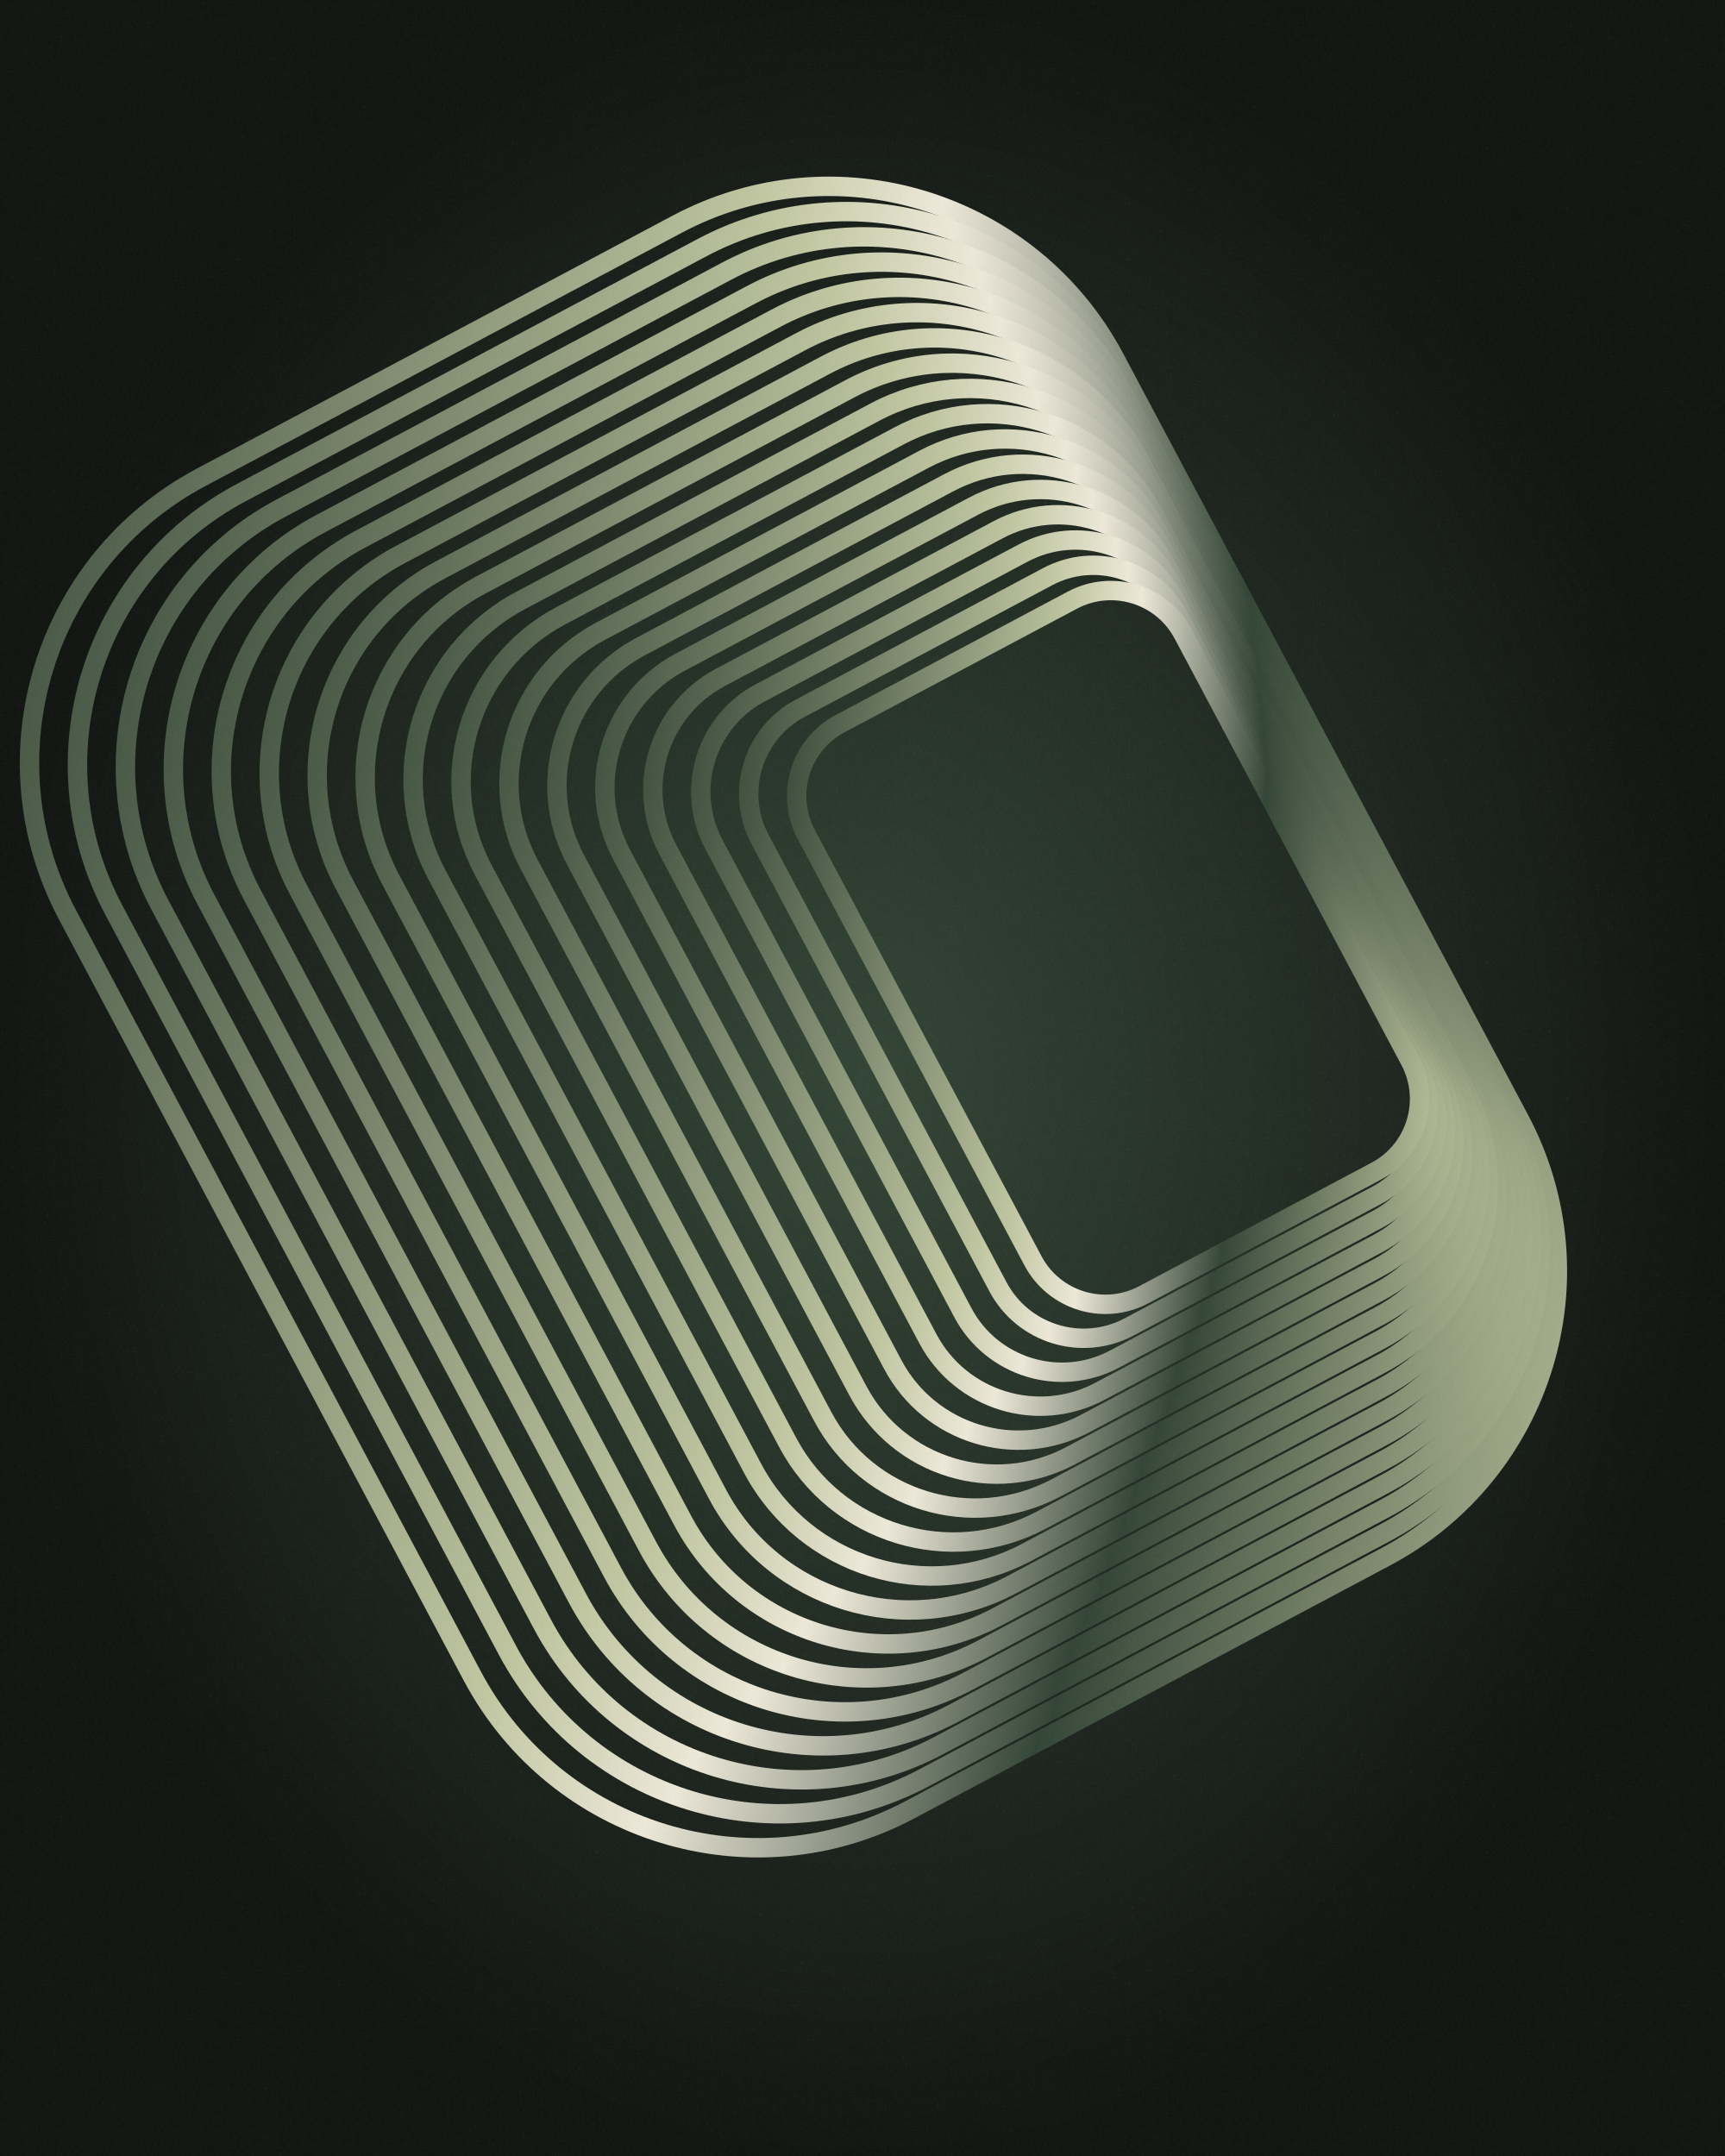
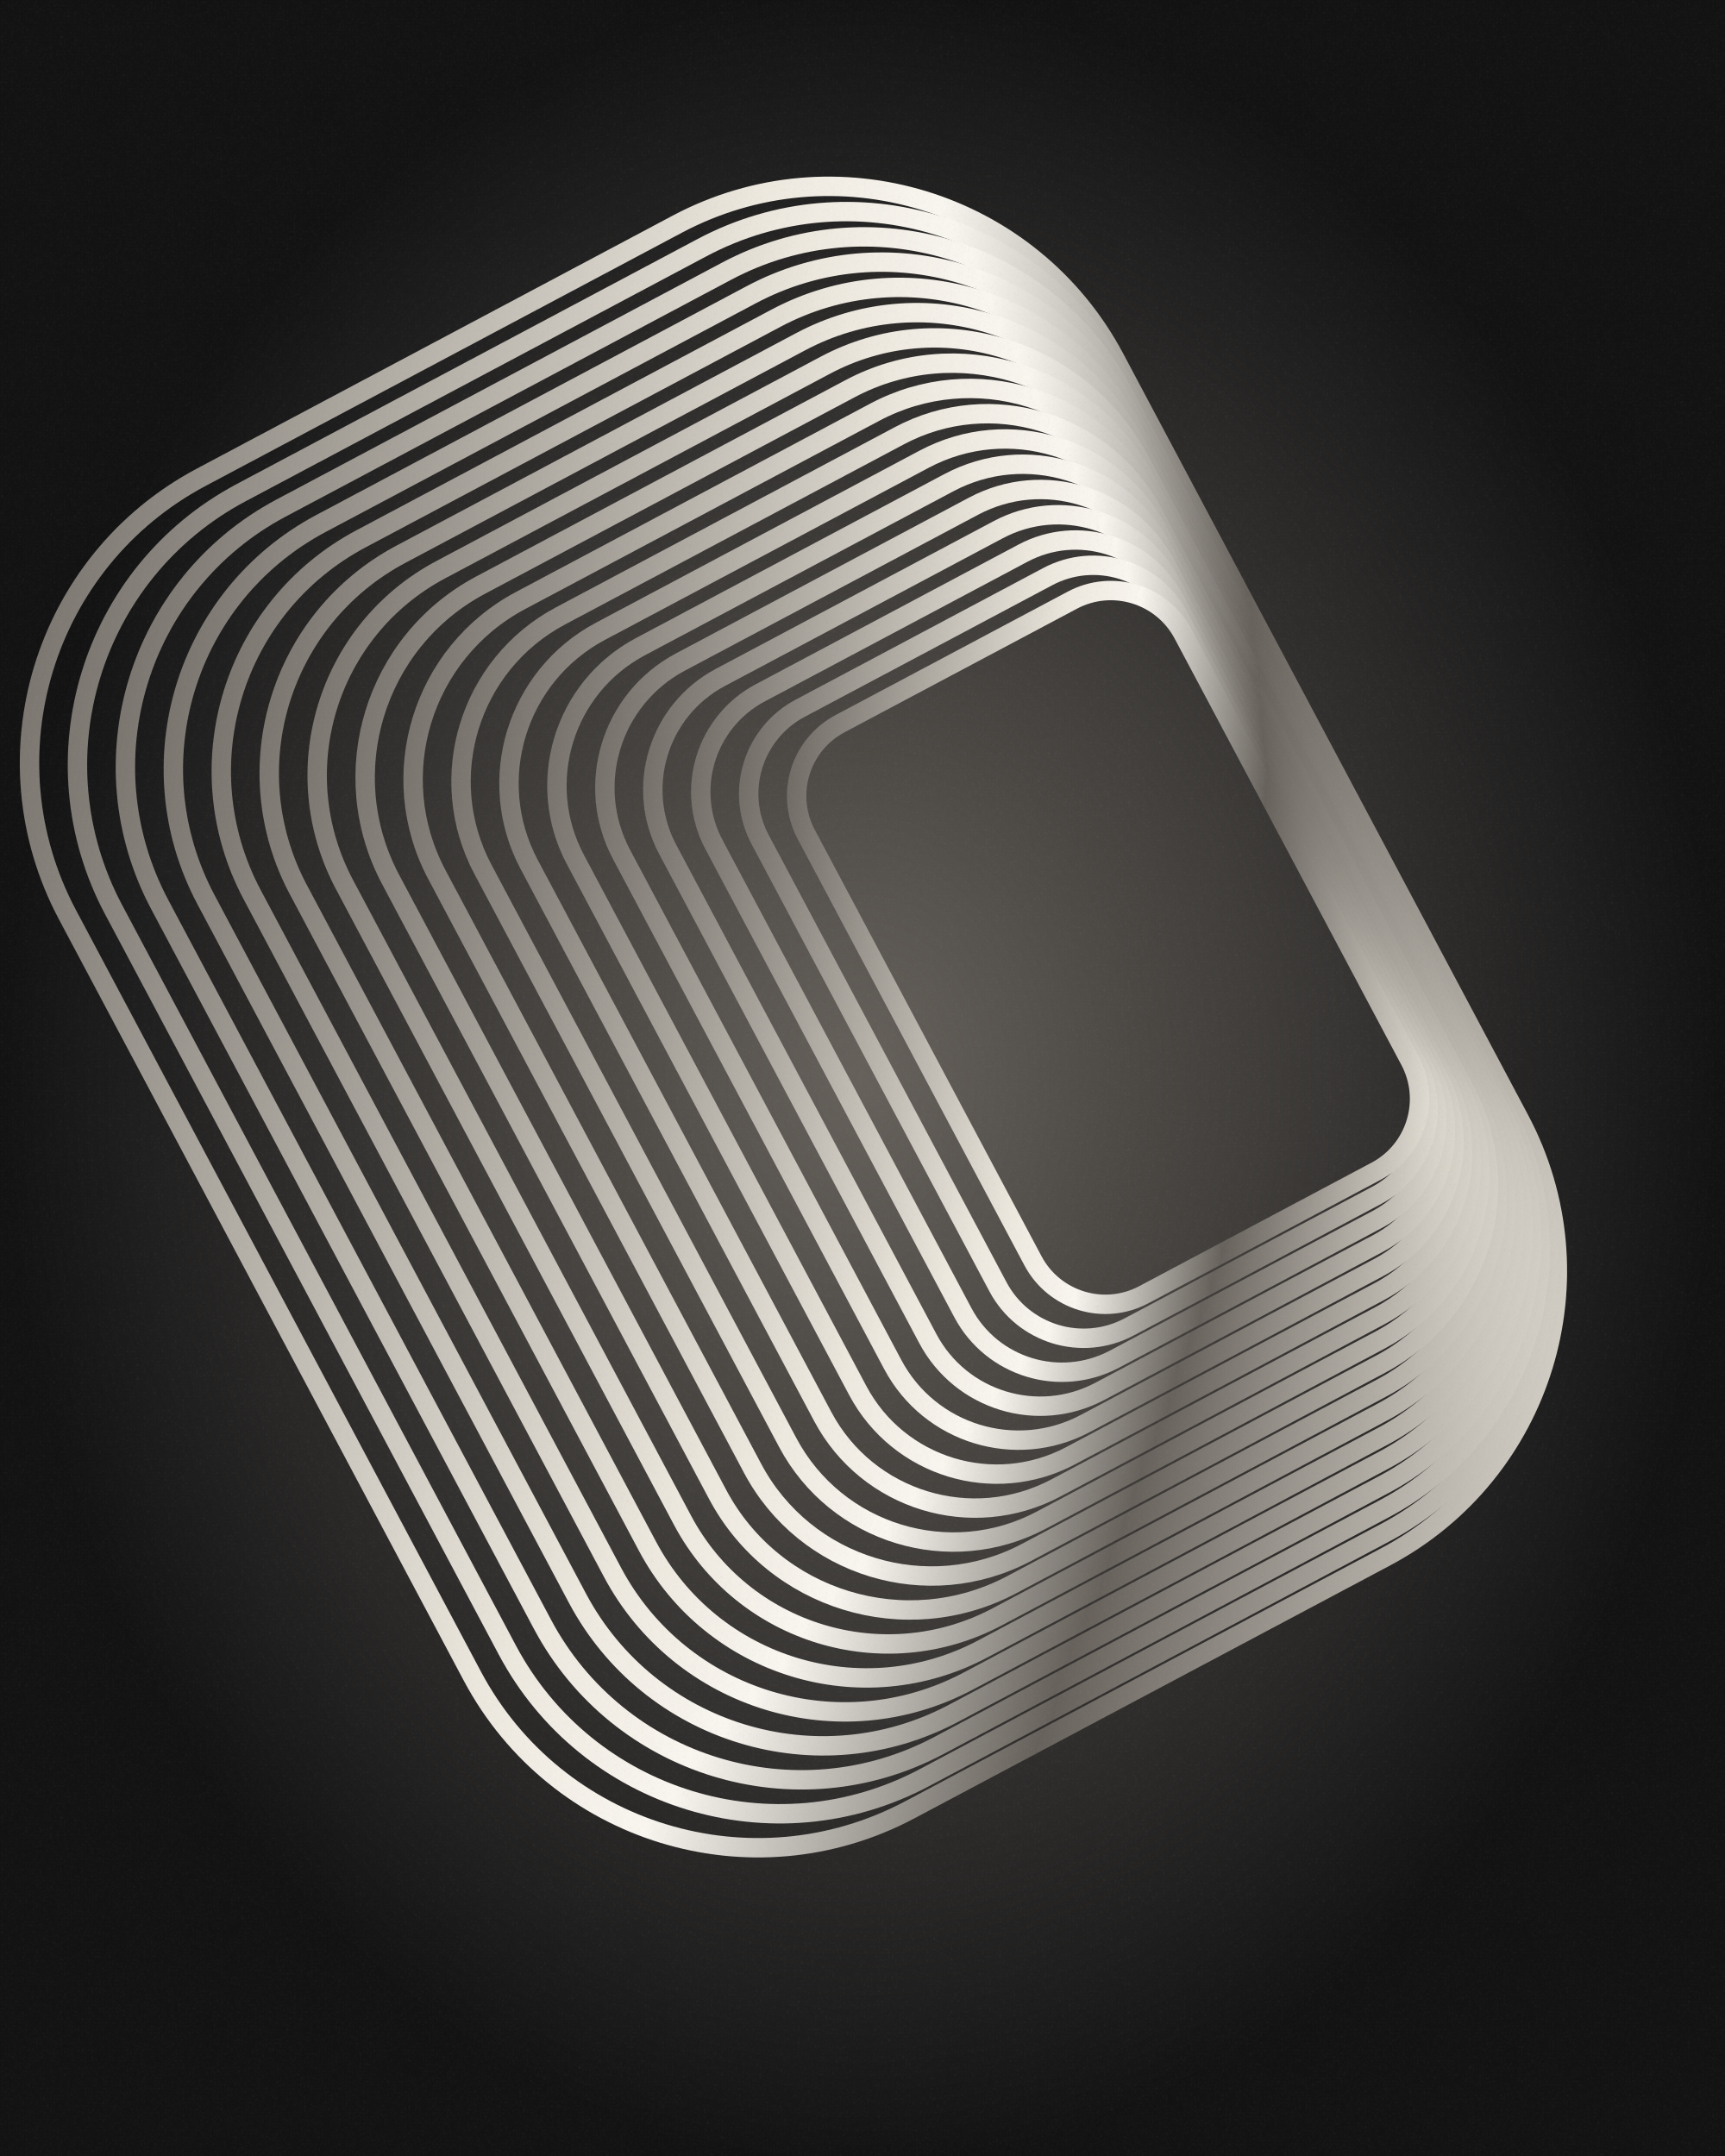
<svg xmlns="http://www.w3.org/2000/svg" width="800" height="1000" viewBox="0 0 800 1000">
  <defs>
    <radialGradient id="bg">
-       <stop stop-color="#334536" />
-       <stop offset="1" stop-color="#111411" />
+       <stop stop-color="#66615b" />
+       <stop offset="1" stop-color="#111112" />
    </radialGradient>
    <linearGradient id="metal" x1="0" y1="0" x2="1" y2="1">
-       <stop stop-color="#334536" />
-       <stop offset=".4" stop-color="#c0c6a0" />
-       <stop offset=".5" stop-color="#eee9d9" />
-       <stop offset=".7" stop-color="#334536" />
-       <stop offset="1" stop-color="#c0c6a0" />
+       <stop stop-color="#66615b" />
+       <stop offset=".4" stop-color="#eee9df" />
+       <stop offset=".5" stop-color="#faf7f1" />
+       <stop offset=".7" stop-color="#66615b" />
+       <stop offset="1" stop-color="#eee9df" />
    </linearGradient>
    <filter id="grain">
      <feTurbulence baseFrequency=".62" numOctaves="3" stitchTiles="stitch" />
      <feColorMatrix type="saturate" values="0" />
    </filter>
  </defs>
  <path fill="url(#bg)" d="M0 0h800v1000H0z" />
  <rect x="110" y="110" width="550" height="700" rx="150" fill="none" stroke="url(#metal)" stroke-width="9" transform="rotate(-28 400 500)" />
  <rect x="130" y="125" width="528" height="675" rx="143" fill="none" stroke="url(#metal)" stroke-width="9" transform="rotate(-28 400 500)" />
  <rect x="150" y="140" width="506" height="650" rx="136" fill="none" stroke="url(#metal)" stroke-width="9" transform="rotate(-28 400 500)" />
  <rect x="170" y="155" width="484" height="625" rx="129" fill="none" stroke="url(#metal)" stroke-width="9" transform="rotate(-28 400 500)" />
  <rect x="190" y="170" width="462" height="600" rx="122" fill="none" stroke="url(#metal)" stroke-width="9" transform="rotate(-28 400 500)" />
  <rect x="210" y="185" width="440" height="575" rx="115" fill="none" stroke="url(#metal)" stroke-width="9" transform="rotate(-28 400 500)" />
  <rect x="230" y="200" width="418" height="550" rx="108" fill="none" stroke="url(#metal)" stroke-width="9" transform="rotate(-28 400 500)" />
  <rect x="250" y="215" width="396" height="525" rx="101" fill="none" stroke="url(#metal)" stroke-width="9" transform="rotate(-28 400 500)" />
  <rect x="270" y="230" width="374" height="500" rx="94" fill="none" stroke="url(#metal)" stroke-width="9" transform="rotate(-28 400 500)" />
  <rect x="290" y="245" width="352" height="475" rx="87" fill="none" stroke="url(#metal)" stroke-width="9" transform="rotate(-28 400 500)" />
  <rect x="310" y="260" width="330" height="450" rx="80" fill="none" stroke="url(#metal)" stroke-width="9" transform="rotate(-28 400 500)" />
  <rect x="330" y="275" width="308" height="425" rx="73" fill="none" stroke="url(#metal)" stroke-width="9" transform="rotate(-28 400 500)" />
  <rect x="350" y="290" width="286" height="400" rx="66" fill="none" stroke="url(#metal)" stroke-width="9" transform="rotate(-28 400 500)" />
  <rect x="370" y="305" width="264" height="375" rx="59" fill="none" stroke="url(#metal)" stroke-width="9" transform="rotate(-28 400 500)" />
  <rect x="390" y="320" width="242" height="350" rx="52" fill="none" stroke="url(#metal)" stroke-width="9" transform="rotate(-28 400 500)" />
  <rect x="410" y="335" width="220" height="325" rx="45" fill="none" stroke="url(#metal)" stroke-width="9" transform="rotate(-28 400 500)" />
  <rect x="430" y="350" width="198" height="300" rx="38" fill="none" stroke="url(#metal)" stroke-width="9" transform="rotate(-28 400 500)" />
  <path fill="#aaa" opacity=".065" filter="url(#grain)" d="M0 0h800v1000H0z" />
</svg>
